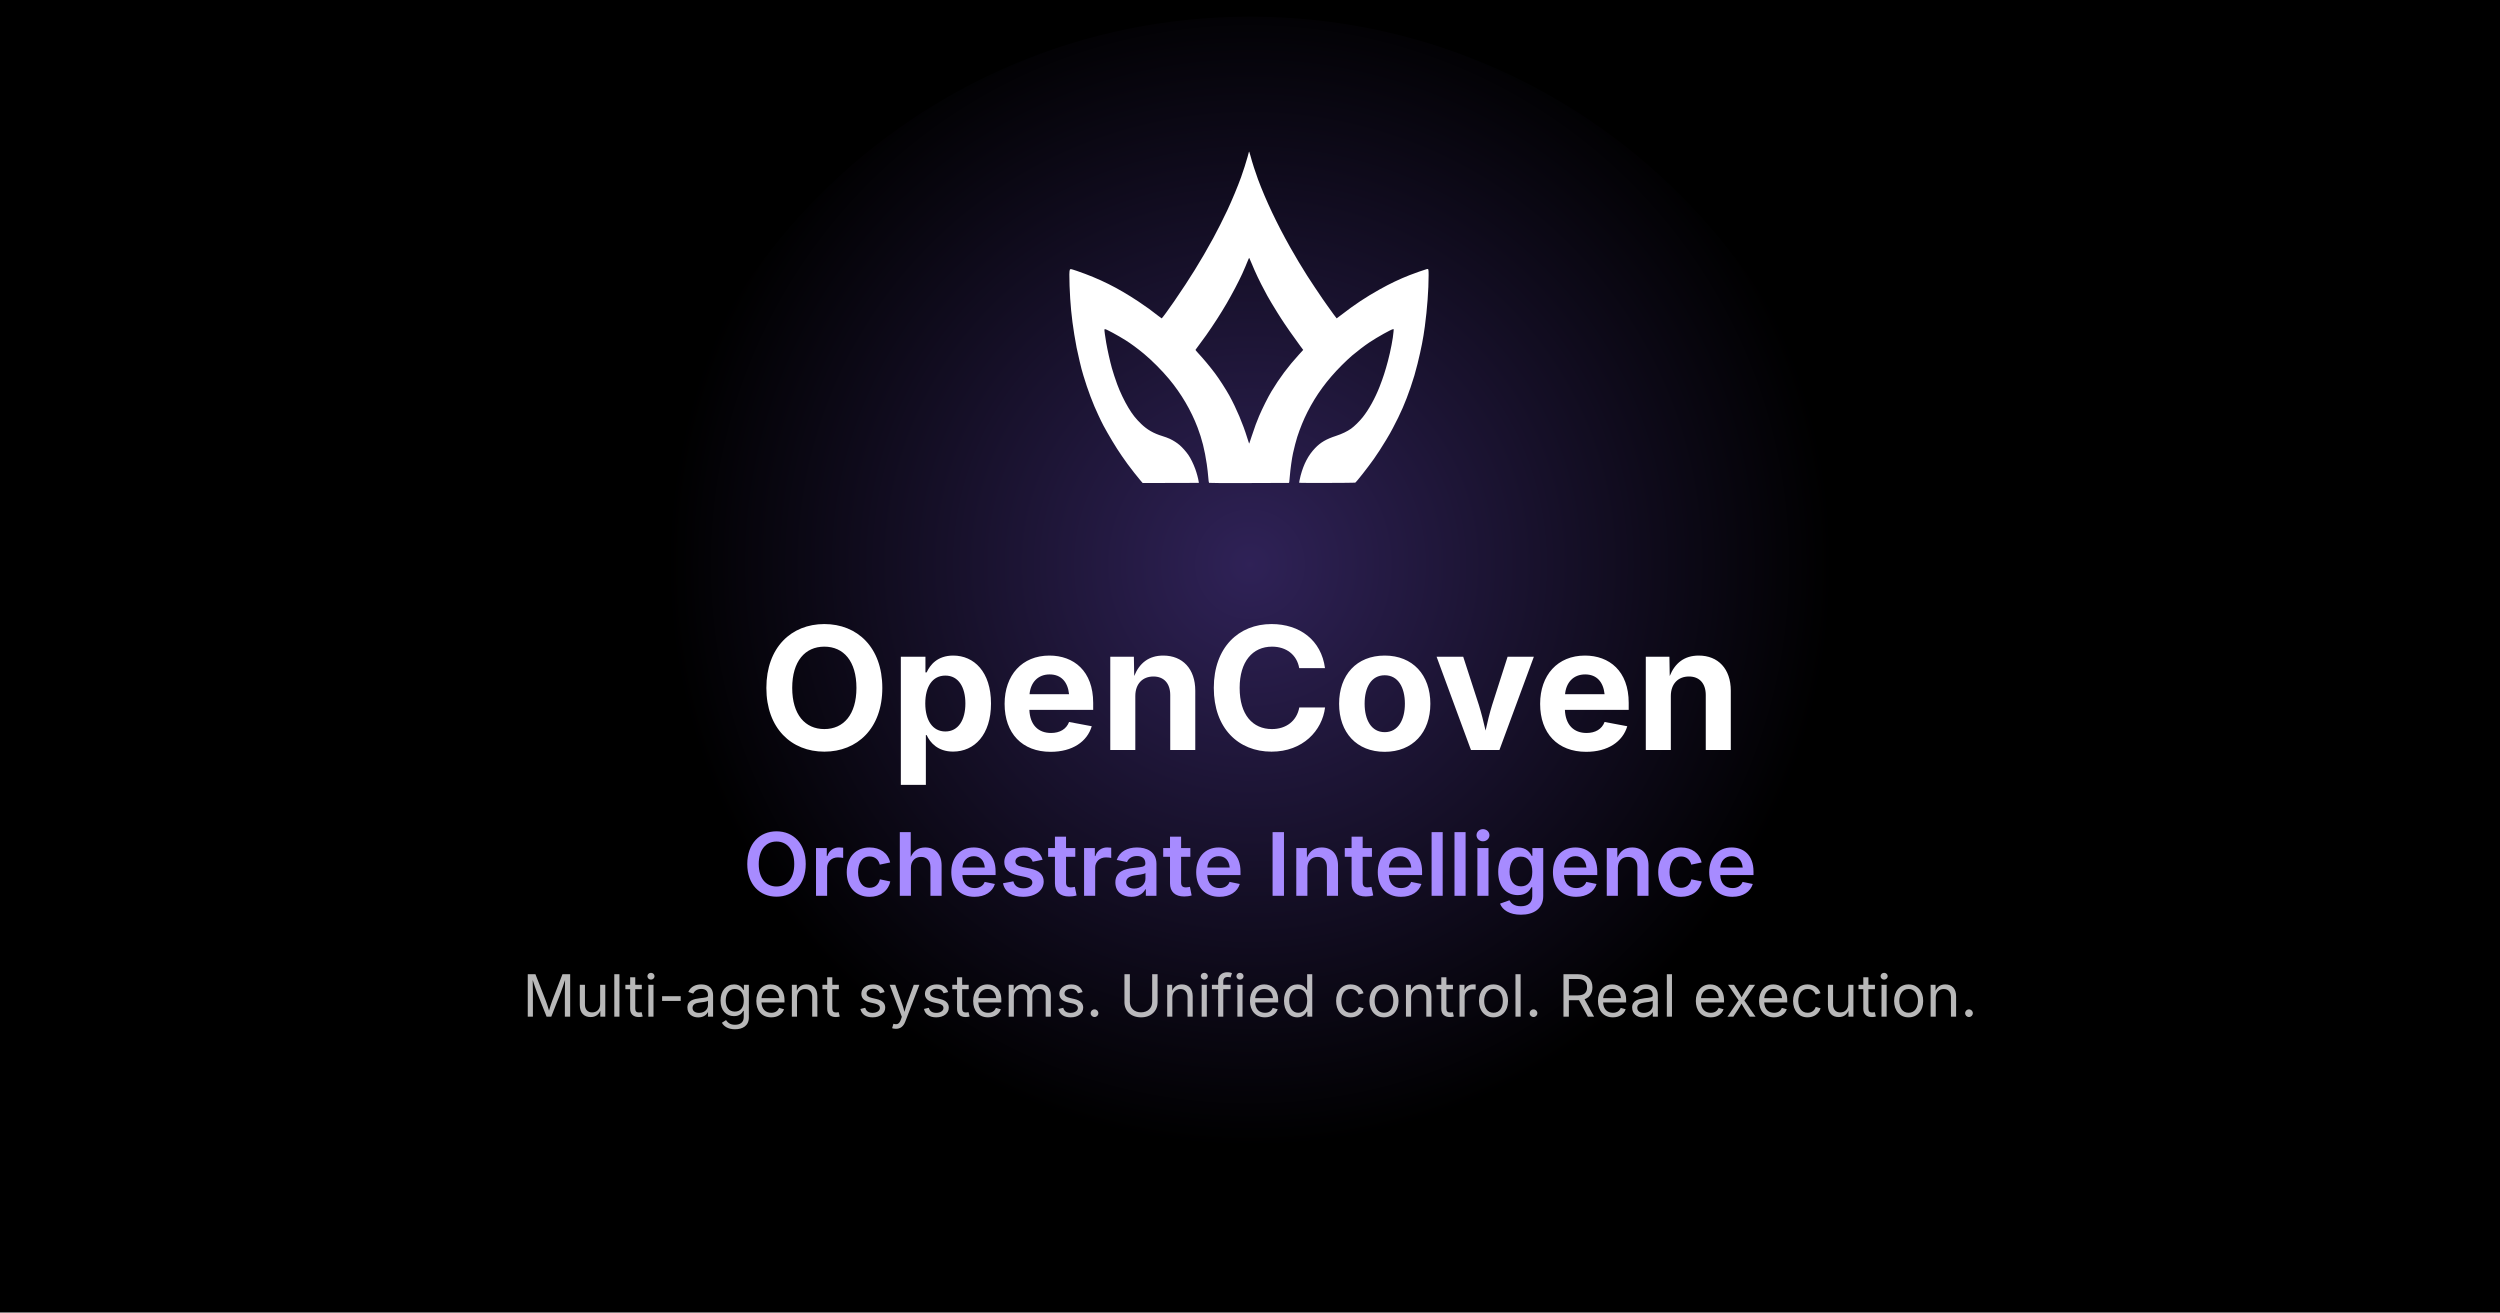
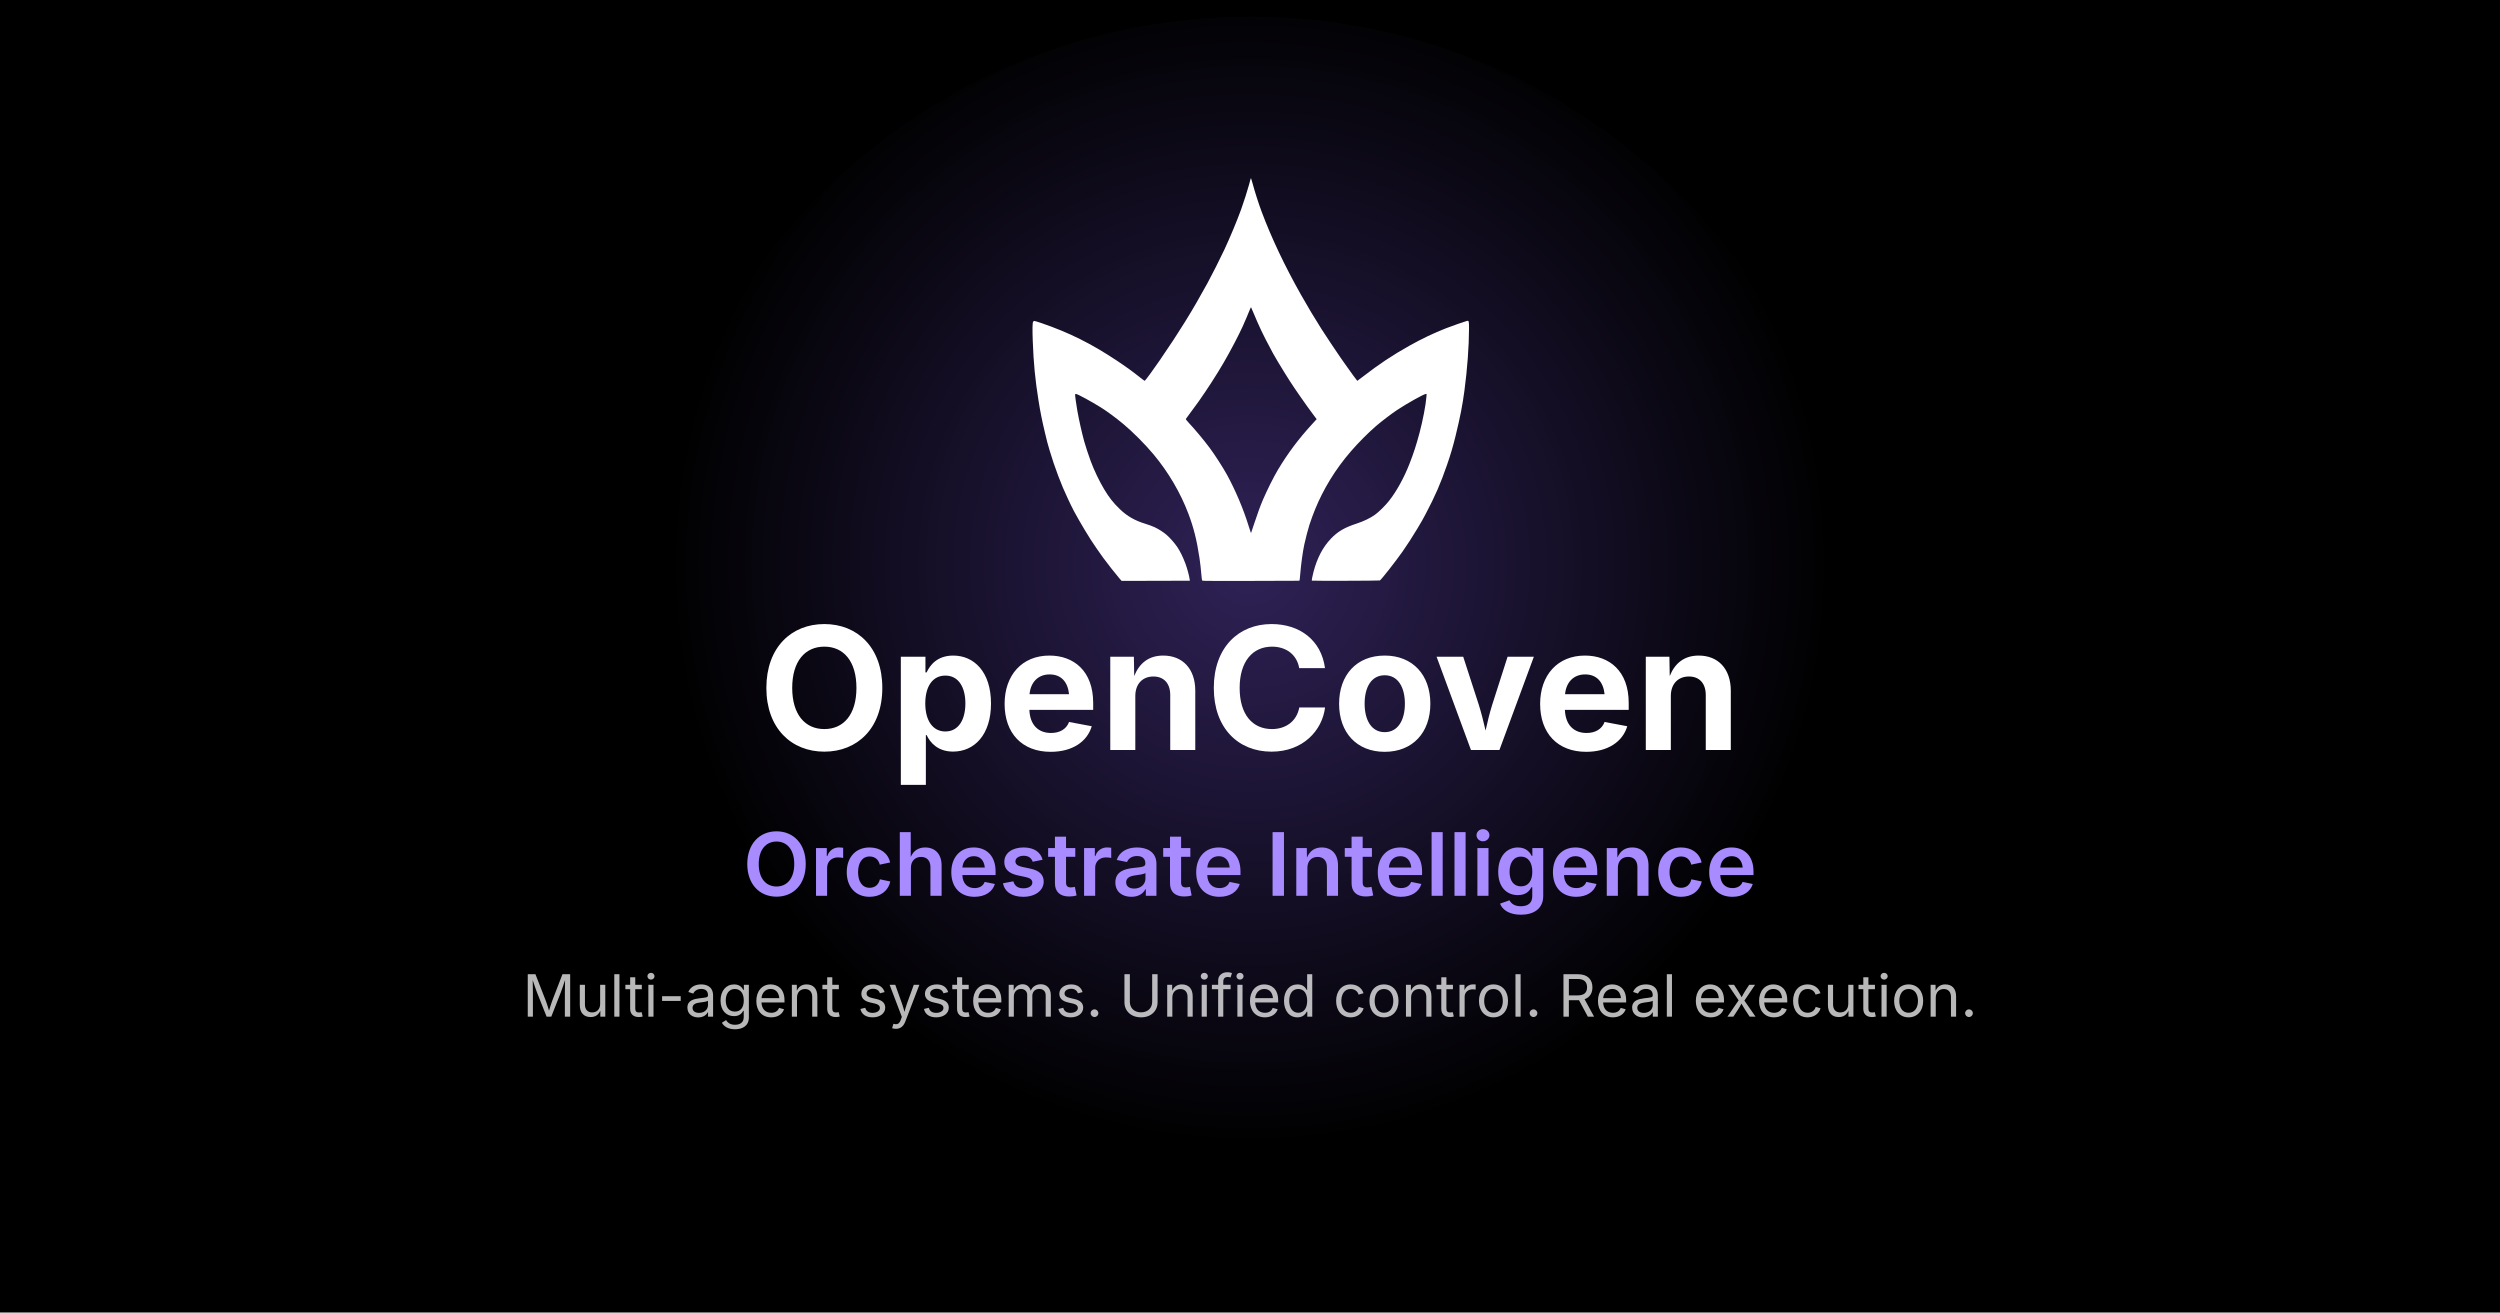
<svg xmlns="http://www.w3.org/2000/svg" viewBox="0 0 1200 630" role="img" aria-label="OpenCoven — Orchestrate Intelligence">
  <defs>
    <radialGradient id="glow" cx="50%" cy="45%" r="48%">
      <stop stop-color="#8A63FF" stop-opacity="0.34" />
      <stop offset="1" stop-color="#8A63FF" stop-opacity="0" />
    </radialGradient>
  </defs>
  <rect width="1200" height="630" fill="#000000" />
  <circle cx="600" cy="300" r="292" fill="url(#glow)" />
-   <g transform="translate(456 18) scale(0.14)">
+   <g transform="translate(426 19) scale(0.1701)">
    <path fill="#FFFFFF" shape-rendering="geometricPrecision" fill-rule="evenodd" clip-rule="evenodd" d="M 1024.738 392.684 C 1024.446 393.683 1022.338 401.475 1020.053 410.000 C 1015.906 425.474 1005.133 459.137 997.972 479.000 C 986.714 510.230 966.184 559.535 950.713 592.500 C 937.591 620.459 915.225 664.741 902.377 688.199 C 879.001 730.880 861.564 760.885 838.858 797.500 C 817.542 831.872 799.435 859.457 767.966 905.500 C 750.060 931.699 727.088 963.000 725.767 963.000 C 725.221 963.000 719.762 959.007 713.637 954.126 C 692.076 936.947 672.238 922.580 646.500 905.505 C 574.088 857.465 513.008 827.081 434.675 800.132 C 424.871 796.760 415.775 794.000 414.460 794.000 C 413.010 794.000 411.591 794.884 410.851 796.250 C 408.968 799.727 408.660 817.616 409.909 851.000 C 412.254 913.669 416.708 959.727 426.057 1017.996 C 431.584 1052.442 435.557 1072.294 444.574 1110.500 C 449.974 1133.380 451.722 1139.992 457.530 1159.500 C 471.671 1206.993 490.805 1257.656 508.580 1294.667 C 512.234 1302.275 516.246 1310.756 517.495 1313.513 C 525.266 1330.670 551.039 1375.670 572.757 1410.000 C 581.019 1423.061 596.973 1446.291 608.565 1462.140 C 620.476 1478.426 643.398 1507.594 653.250 1519.000 L 660.591 1527.500 L 673.795 1527.483 C 681.058 1527.473 724.401 1527.361 770.114 1527.233 L 853.227 1527.000 L 852.551 1522.250 C 851.145 1512.364 845.621 1492.005 840.816 1479.000 C 834.286 1461.329 825.689 1443.775 817.831 1432.071 C 810.330 1420.898 796.624 1405.356 787.231 1397.371 C 777.921 1389.456 765.892 1381.777 753.759 1376.004 C 748.117 1373.319 736.525 1369.028 728.000 1366.469 C 698.584 1357.638 675.947 1344.673 655.704 1325.062 C 636.857 1306.804 625.803 1292.833 611.742 1269.500 C 597.646 1246.110 582.472 1214.356 573.035 1188.500 C 566.570 1170.789 558.701 1146.776 555.011 1133.500 C 548.517 1110.131 540.109 1072.544 535.573 1046.594 C 531.958 1025.915 528.792 1002.145 529.501 1000.999 C 529.840 1000.449 530.967 1000.000 532.006 1000.000 C 536.044 1000.000 575.885 1021.623 602.000 1037.988 C 619.982 1049.256 643.679 1066.732 665.000 1084.447 C 692.335 1107.160 727.137 1142.122 751.155 1171.000 C 792.900 1221.189 826.561 1278.504 848.943 1337.500 C 863.887 1376.891 872.968 1413.108 880.411 1463.000 C 882.570 1477.469 884.295 1493.110 886.558 1518.708 C 886.908 1522.673 887.743 1526.372 888.414 1526.929 C 889.228 1527.604 934.642 1527.817 1025.067 1527.570 C 1099.555 1527.367 1161.035 1527.155 1161.689 1527.100 C 1163.028 1526.987 1163.445 1524.192 1164.984 1505.000 C 1166.968 1480.263 1172.064 1443.647 1176.117 1425.000 C 1179.874 1407.711 1186.937 1380.584 1190.577 1369.460 C 1200.670 1338.616 1212.368 1310.047 1225.570 1284.000 C 1255.346 1225.253 1292.464 1174.653 1343.000 1123.920 C 1354.275 1112.600 1370.250 1097.594 1378.500 1090.573 C 1395.342 1076.238 1422.200 1055.798 1438.000 1045.292 C 1465.626 1026.922 1513.847 1000.000 1519.125 1000.000 L 1521.299 1000.000 L 1520.671 1008.750 C 1519.121 1030.349 1510.649 1074.618 1501.417 1109.359 C 1492.325 1143.574 1484.812 1166.759 1473.018 1197.000 C 1457.544 1236.673 1436.018 1275.631 1415.073 1301.869 C 1403.645 1316.184 1386.336 1333.197 1375.000 1341.257 C 1362.147 1350.395 1343.771 1359.229 1324.500 1365.534 C 1289.716 1376.915 1270.696 1388.010 1251.500 1408.120 C 1228.435 1432.281 1212.707 1462.189 1202.129 1502.000 C 1199.234 1512.896 1196.739 1526.072 1197.438 1526.772 C 1198.330 1527.663 1387.902 1527.163 1389.405 1526.265 C 1393.725 1523.684 1432.356 1474.464 1453.321 1444.828 C 1465.463 1427.665 1481.600 1402.668 1495.173 1380.000 C 1507.737 1359.016 1509.925 1355.165 1518.469 1338.993 C 1545.447 1287.930 1560.765 1252.740 1578.973 1200.000 C 1589.020 1170.898 1596.027 1147.135 1603.026 1118.432 C 1616.153 1064.597 1622.421 1032.586 1627.980 991.000 C 1636.072 930.457 1640.954 864.711 1640.987 815.821 C 1641.002 793.216 1640.753 792.415 1634.257 794.175 C 1626.523 796.271 1591.920 808.439 1576.137 814.614 C 1541.521 828.156 1508.749 843.759 1473.500 863.481 C 1424.627 890.824 1387.866 915.258 1340.840 951.654 C 1332.777 957.894 1325.954 963.000 1325.679 963.000 C 1325.111 963.000 1307.229 938.492 1292.479 917.500 C 1287.069 909.800 1280.114 899.900 1277.023 895.500 C 1268.154 882.873 1234.220 831.866 1224.799 817.000 C 1204.462 784.912 1185.402 753.046 1166.480 719.500 C 1120.958 638.796 1083.539 559.828 1056.071 486.500 C 1047.402 463.355 1036.116 428.167 1030.414 406.500 C 1028.388 398.800 1026.401 392.133 1025.999 391.684 C 1025.597 391.235 1025.029 391.685 1024.738 392.684 Z M 1033.312 772.500 C 1047.300 806.530 1061.965 837.348 1079.383 869.317 C 1084.122 878.016 1088.000 885.365 1088.000 885.647 C 1088.000 886.536 1113.954 929.937 1121.998 942.500 C 1126.224 949.100 1132.073 958.325 1134.995 963.000 C 1146.684 981.698 1181.717 1031.998 1200.678 1057.309 L 1211.022 1071.119 L 1196.700 1086.809 C 1159.414 1127.657 1129.930 1167.116 1101.978 1213.581 C 1090.398 1232.831 1070.766 1272.045 1059.606 1298.217 C 1051.474 1317.289 1045.299 1334.151 1034.050 1368.000 C 1030.120 1379.825 1026.671 1390.175 1026.385 1391.000 C 1025.923 1392.333 1025.776 1392.333 1025.058 1391.000 C 1024.614 1390.175 1021.905 1381.850 1019.039 1372.500 C 1004.606 1325.423 981.954 1271.814 958.072 1228.216 C 946.680 1207.418 922.594 1170.026 908.657 1151.500 C 890.778 1127.735 868.229 1100.741 849.838 1081.085 C 844.349 1075.218 841.341 1071.261 841.857 1070.585 C 848.903 1061.347 870.861 1031.346 878.147 1021.000 C 903.187 985.448 928.769 945.733 948.681 911.500 C 967.637 878.911 990.112 836.123 1002.024 809.947 C 1008.395 795.949 1018.075 773.233 1022.175 762.658 C 1023.848 758.345 1025.558 755.195 1025.976 755.658 C 1026.394 756.121 1029.695 763.700 1033.312 772.500 Z " />
  </g>
  <text x="600" y="360" text-anchor="middle" fill="#FFFFFF" font-family="Satoshi, Inter, system-ui, sans-serif" font-size="82" font-weight="700">OpenCoven</text>
  <text x="600" y="430" text-anchor="middle" fill="#A78BFF" font-family="Satoshi, Inter, system-ui, sans-serif" font-size="42" font-weight="600">Orchestrate Intelligence</text>
  <text x="600" y="488" text-anchor="middle" fill="rgba(255,255,255,.72)" font-family="Inter, system-ui, sans-serif" font-size="28">Multi-agent systems. Unified control. Real execution.</text>
</svg>
